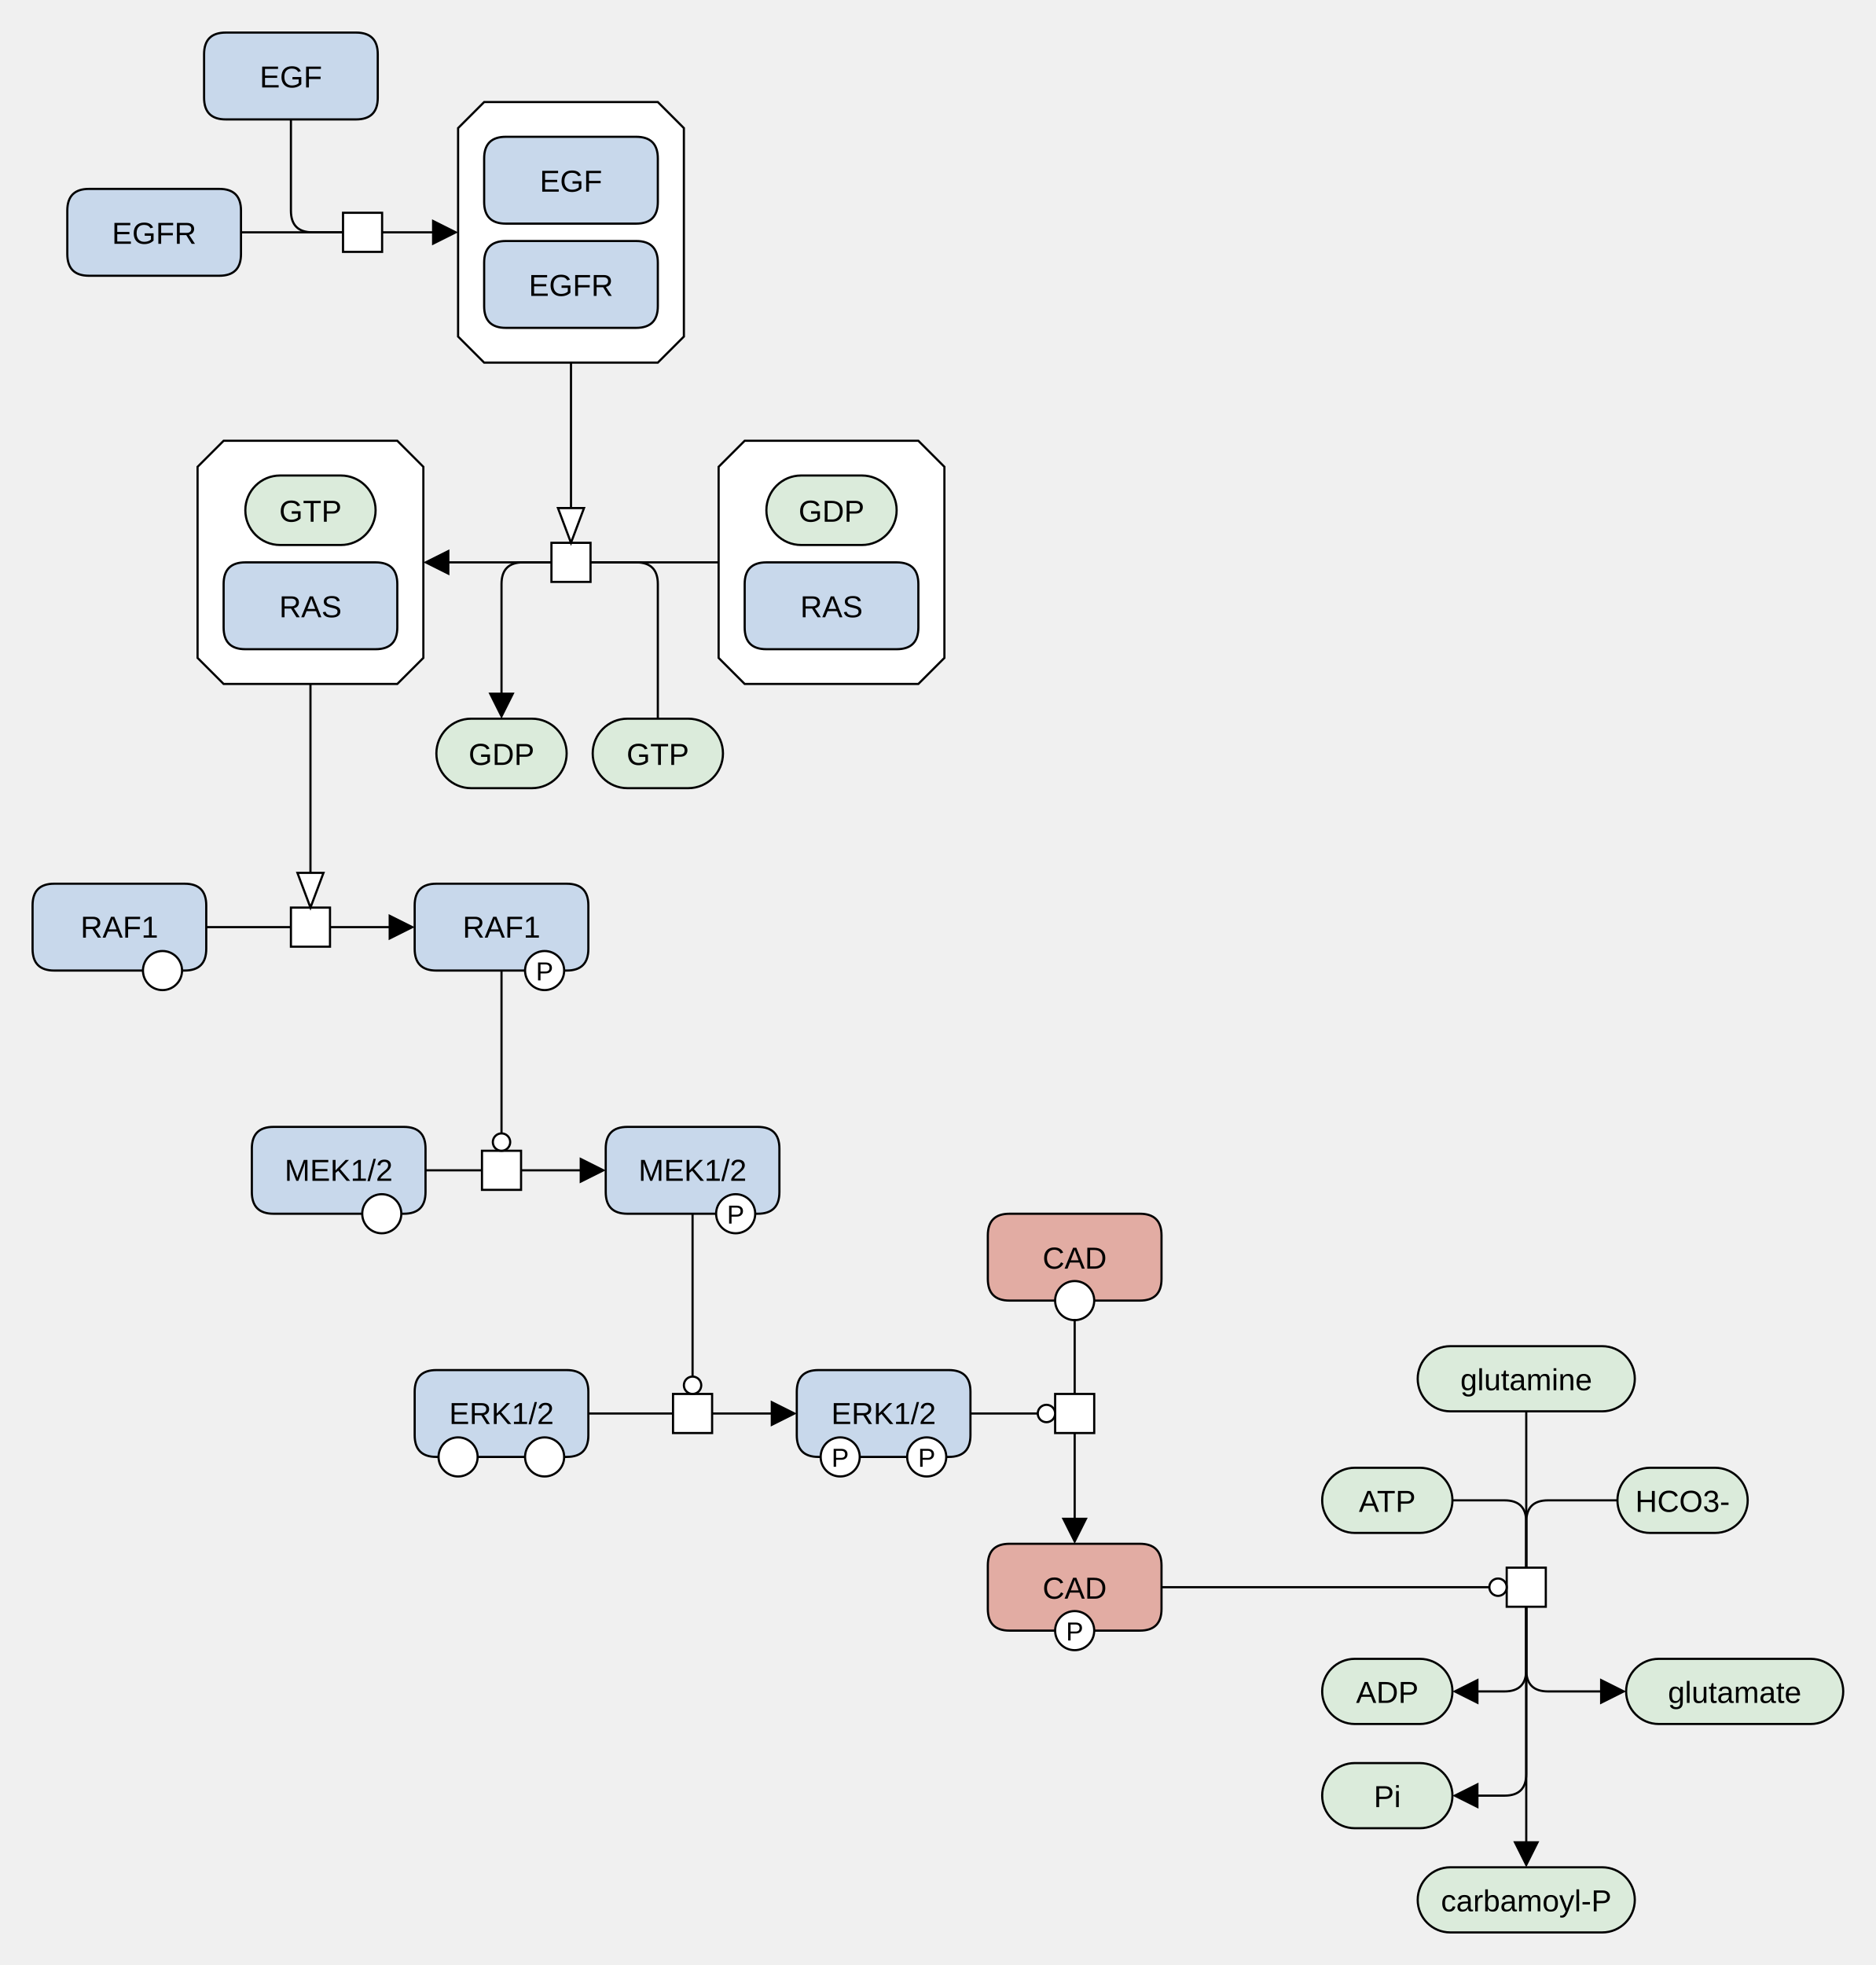
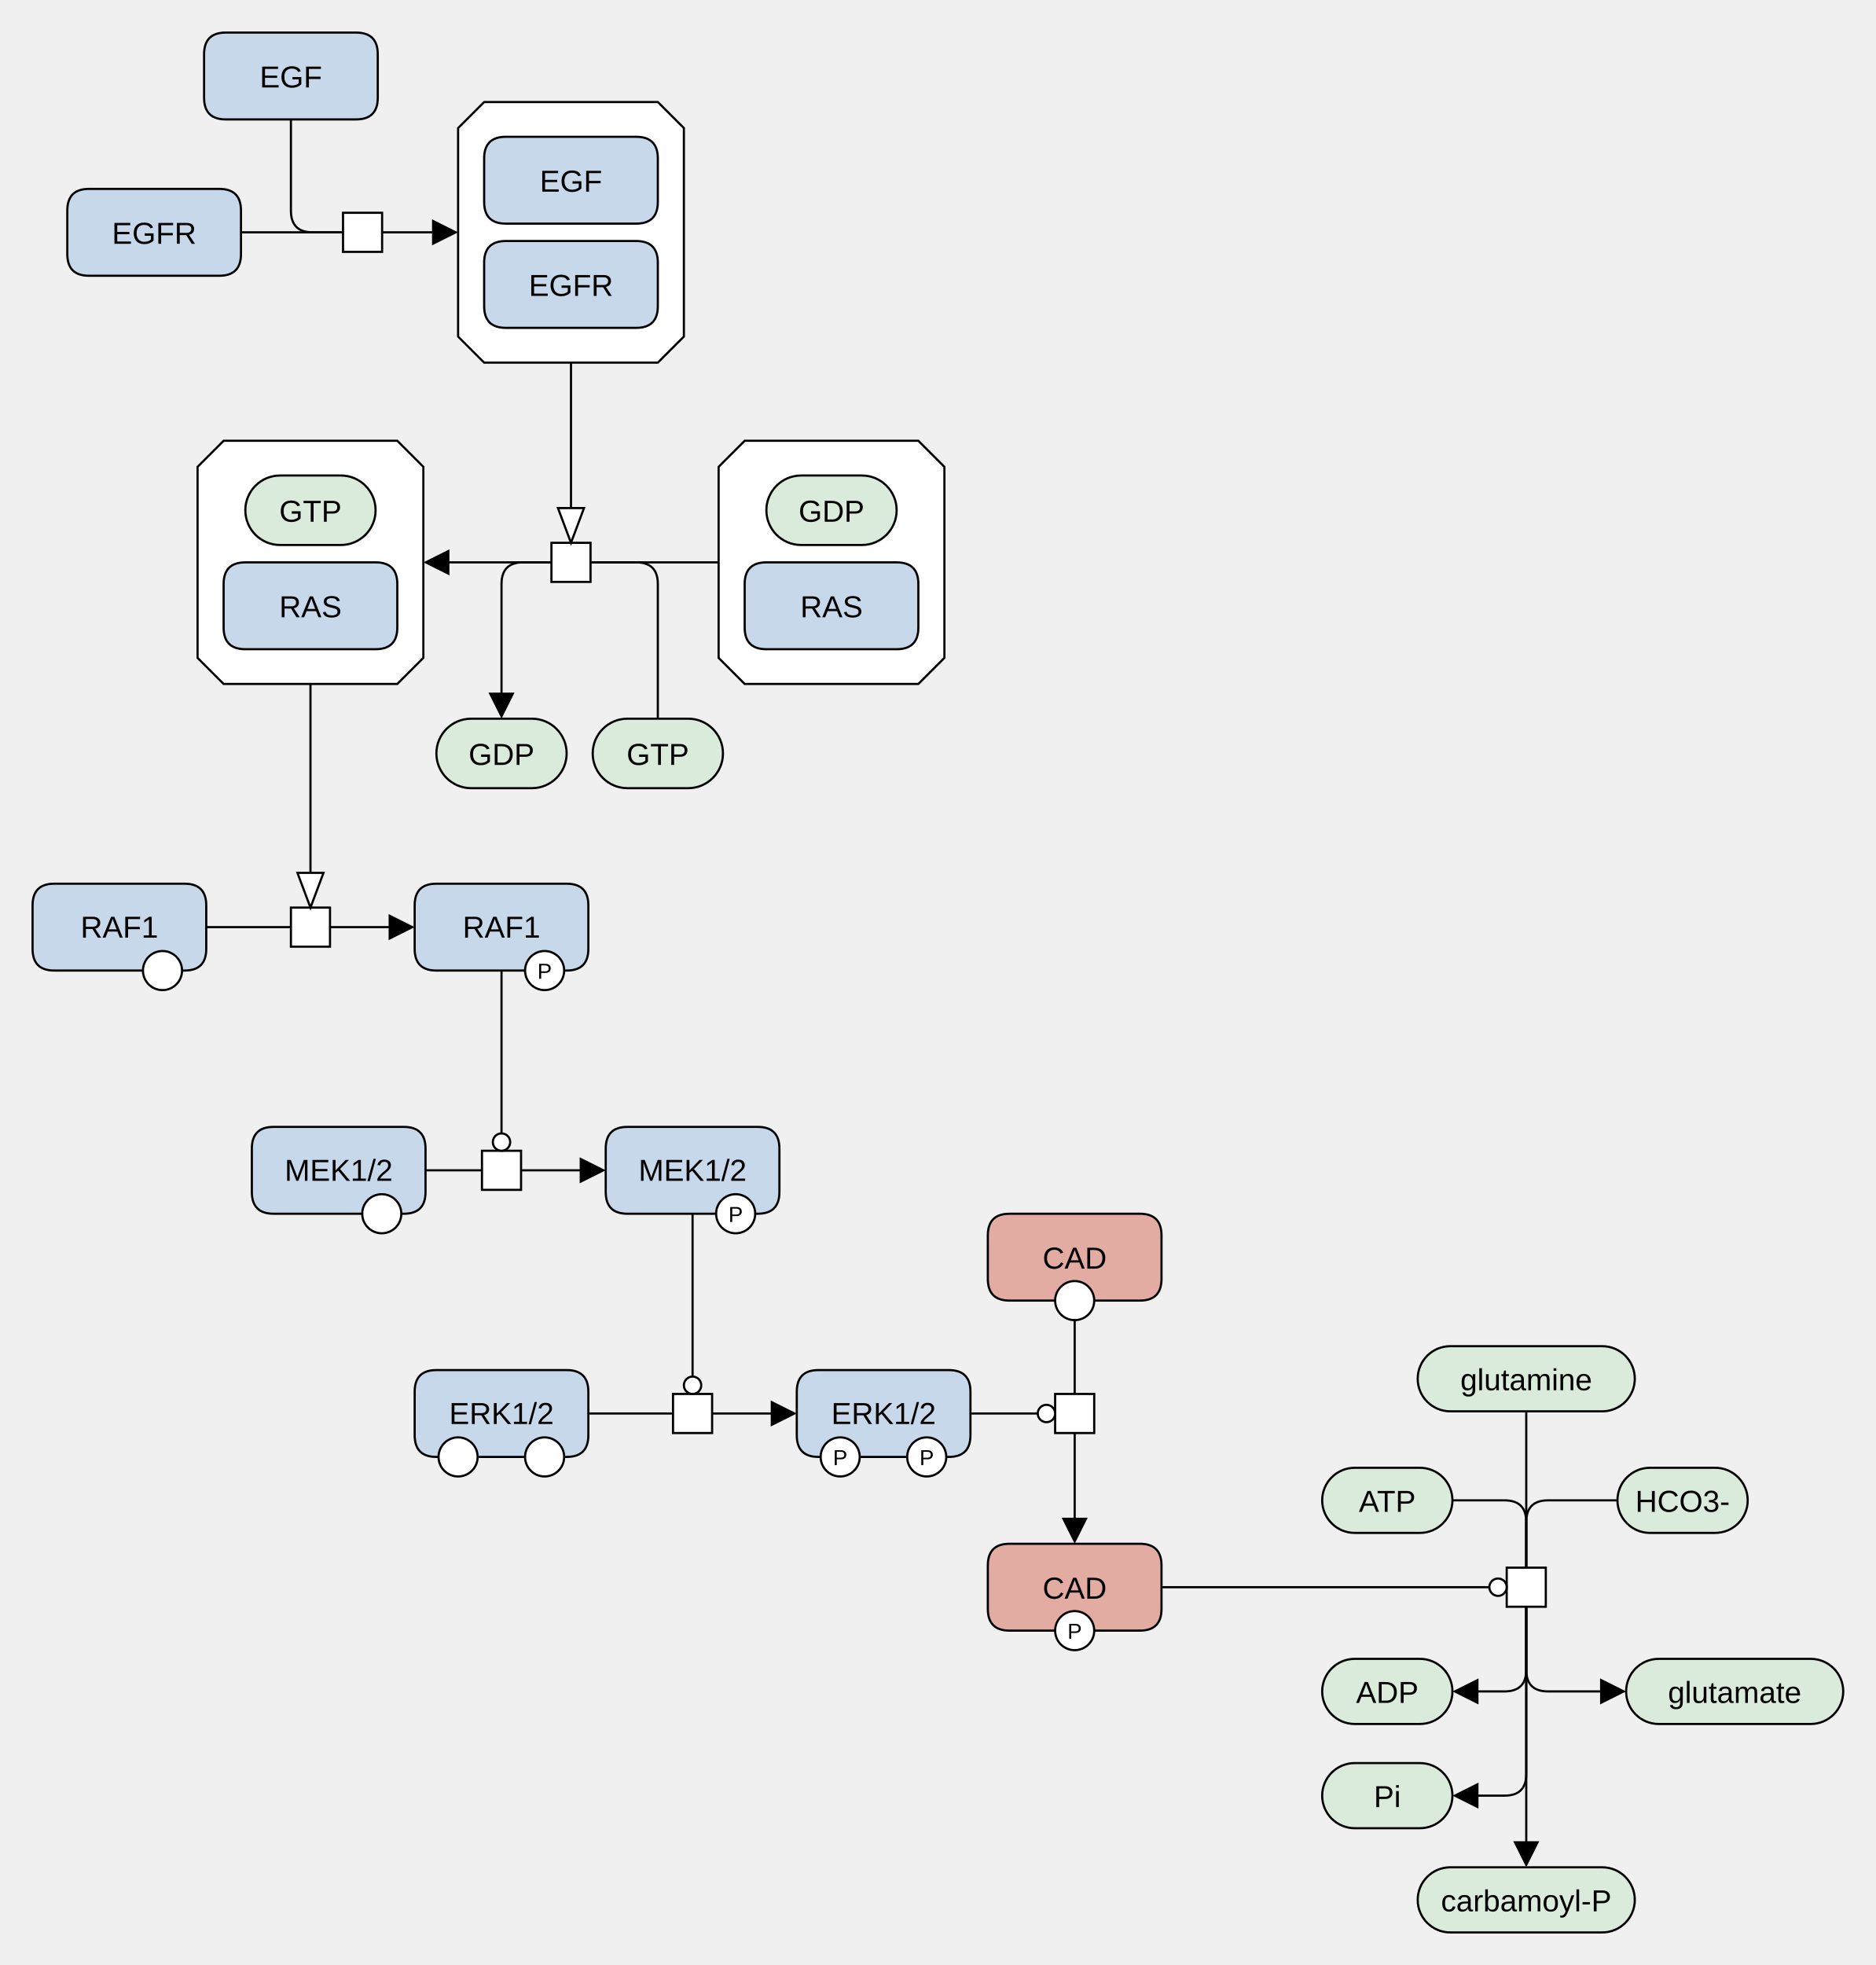
<svg xmlns="http://www.w3.org/2000/svg" width="864" height="905" viewBox="0 0 864 905" stroke-linecap="butt" stroke-miterlimit="10">
  <g transform="translate(119,539)">
    <path d="M336 30 Q336 20 346 20 L406 20 Q416 20 416 30 L416 50 Q416 60 406 60 L346 60 Q336 60 336 50 Z" fill="#E2ACA3" stroke="none" />
    <path d="M336 30 Q336 20 346 20 L406 20 Q416 20 416 30 L416 50 Q416 60 406 60 L346 60 Q336 60 336 50 Z" fill="none" stroke="#000000" />
    <text x="376" y="45.291" text-anchor="middle" font-family="'Dialog', Arial, Helvetica, sans-serif" font-size="14" fill="#000000" stroke="none" xml:space="preserve">CAD</text>
    <path d="M367 60 C367 55.029 371.029 51 376 51 L376 51 C380.971 51 385 55.029 385 60 L385 60 C385 64.971 380.971 69 376 69 L376 69 C371.029 69 367 64.971 367 60 Z" fill="#FFFFFF" stroke="none" />
    <path d="M367 60 C367 55.029 371.029 51 376 51 L376 51 C380.971 51 385 55.029 385 60 L385 60 C385 64.971 380.971 69 376 69 L376 69 C371.029 69 367 64.971 367 60 Z" fill="none" stroke="#000000" />
    <path d="M336 182 Q336 172 346 172 L406 172 Q416 172 416 182 L416 202 Q416 212 406 212 L346 212 Q336 212 336 202 Z" fill="#E2ACA3" stroke="none" />
    <path d="M336 182 Q336 172 346 172 L406 172 Q416 172 416 182 L416 202 Q416 212 406 212 L346 212 Q336 212 336 202 Z" fill="none" stroke="#000000" />
    <text x="376" y="197.291" text-anchor="middle" font-family="'Dialog', Arial, Helvetica, sans-serif" font-size="14" fill="#000000" stroke="none" xml:space="preserve">CAD</text>
    <path d="M367 212 C367 207.029 371.029 203 376 203 L376 203 C380.971 203 385 207.029 385 212 L385 212 C385 216.971 380.971 221 376 221 L376 221 C371.029 221 367 216.971 367 212 Z" fill="#FFFFFF" stroke="none" />
    <path d="M367 212 C367 207.029 371.029 203 376 203 L376 203 C380.971 203 385 207.029 385 212 L385 212 C385 216.971 380.971 221 376 221 L376 221 C371.029 221 367 216.971 367 212 Z" fill="none" stroke="#000000" />
-     <text x="376" y="216.535" text-anchor="middle" font-family="'Dialog', Arial, Helvetica, sans-serif" font-size="12" fill="#000000" stroke="none" xml:space="preserve">P</text>
+     <text x="376" y="215.78" text-anchor="middle" font-family="'Dialog', Arial, Helvetica, sans-serif" font-size="10" fill="#000000" stroke="none" xml:space="preserve">P</text>
    <path d="M490 152 C490 143.715 496.716 137 505 137 L535 137 C543.284 137 550 143.715 550 152 L550 152 C550 160.285 543.284 167 535 167 L505 167 C496.716 167 490 160.285 490 152 Z" fill="#DBEBDB" stroke="none" />
    <path d="M490 152 C490 143.715 496.716 137 505 137 L535 137 C543.284 137 550 143.715 550 152 L550 152 C550 160.285 543.284 167 535 167 L505 167 C496.716 167 490 160.285 490 152 Z" fill="none" stroke="#000000" />
    <text x="520" y="157.291" text-anchor="middle" font-family="'Dialog', Arial, Helvetica, sans-serif" font-size="14" fill="#000000" stroke="none" xml:space="preserve">ATP</text>
    <path d="M534 96 C534 87.716 540.716 81 549 81 L619 81 C627.284 81 634 87.716 634 96 L634 96 C634 104.284 627.284 111 619 111 L549 111 C540.716 111 534 104.284 534 96 Z" fill="#DBEBDB" stroke="none" />
    <path d="M534 96 C534 87.716 540.716 81 549 81 L619 81 C627.284 81 634 87.716 634 96 L634 96 C634 104.284 627.284 111 619 111 L549 111 C540.716 111 534 104.284 534 96 Z" fill="none" stroke="#000000" />
    <text x="584" y="101.291" text-anchor="middle" font-family="'Dialog', Arial, Helvetica, sans-serif" font-size="14" fill="#000000" stroke="none" xml:space="preserve">glutamine</text>
    <path d="M626 152 C626 143.715 632.716 137 641 137 L671 137 C679.284 137 686 143.715 686 152 L686 152 C686 160.285 679.284 167 671 167 L641 167 C632.716 167 626 160.285 626 152 Z" fill="#DBEBDB" stroke="none" />
    <path d="M626 152 C626 143.715 632.716 137 641 137 L671 137 C679.284 137 686 143.715 686 152 L686 152 C686 160.285 679.284 167 671 167 L641 167 C632.716 167 626 160.285 626 152 Z" fill="none" stroke="#000000" />
    <text x="656" y="157.291" text-anchor="middle" font-family="'Dialog', Arial, Helvetica, sans-serif" font-size="14" fill="#000000" stroke="none" xml:space="preserve">HCO3-</text>
    <path d="M490 240 C490 231.715 496.716 225 505 225 L535 225 C543.284 225 550 231.715 550 240 L550 240 C550 248.285 543.284 255 535 255 L505 255 C496.716 255 490 248.285 490 240 Z" fill="#DBEBDB" stroke="none" />
    <path d="M490 240 C490 231.715 496.716 225 505 225 L535 225 C543.284 225 550 231.715 550 240 L550 240 C550 248.285 543.284 255 535 255 L505 255 C496.716 255 490 248.285 490 240 Z" fill="none" stroke="#000000" />
    <text x="520" y="245.291" text-anchor="middle" font-family="'Dialog', Arial, Helvetica, sans-serif" font-size="14" fill="#000000" stroke="none" xml:space="preserve">ADP</text>
    <path d="M490 288 C490 279.716 496.716 273 505 273 L535 273 C543.284 273 550 279.716 550 288 L550 288 C550 296.284 543.284 303 535 303 L505 303 C496.716 303 490 296.284 490 288 Z" fill="#DBEBDB" stroke="none" />
    <path d="M490 288 C490 279.716 496.716 273 505 273 L535 273 C543.284 273 550 279.716 550 288 L550 288 C550 296.284 543.284 303 535 303 L505 303 C496.716 303 490 296.284 490 288 Z" fill="none" stroke="#000000" />
    <text x="520" y="293.291" text-anchor="middle" font-family="'Dialog', Arial, Helvetica, sans-serif" font-size="14" fill="#000000" stroke="none" xml:space="preserve">Pi</text>
    <path d="M630 240 C630 231.715 636.716 225 645 225 L715 225 C723.284 225 730 231.715 730 240 L730 240 C730 248.285 723.284 255 715 255 L645 255 C636.716 255 630 248.285 630 240 Z" fill="#DBEBDB" stroke="none" />
    <path d="M630 240 C630 231.715 636.716 225 645 225 L715 225 C723.284 225 730 231.715 730 240 L730 240 C730 248.285 723.284 255 715 255 L645 255 C636.716 255 630 248.285 630 240 Z" fill="none" stroke="#000000" />
    <text x="680" y="245.291" text-anchor="middle" font-family="'Dialog', Arial, Helvetica, sans-serif" font-size="14" fill="#000000" stroke="none" xml:space="preserve">glutamate</text>
    <path d="M575 183 L593 183 L593 201 L575 201 Z" fill="#FFFFFF" stroke="none" />
    <path d="M575 183 L593 183 L593 201 L575 201 Z" fill="none" stroke="#000000" />
    <path d="M534 336 C534 327.716 540.716 321 549 321 L619 321 C627.284 321 634 327.716 634 336 L634 336 C634 344.284 627.284 351 619 351 L549 351 C540.716 351 534 344.284 534 336 Z" fill="#DBEBDB" stroke="none" />
    <path d="M534 336 C534 327.716 540.716 321 549 321 L619 321 C627.284 321 634 327.716 634 336 L634 336 C634 344.284 627.284 351 619 351 L549 351 C540.716 351 534 344.284 534 336 Z" fill="none" stroke="#000000" />
    <text x="584" y="341.291" text-anchor="middle" font-family="'Dialog', Arial, Helvetica, sans-serif" font-size="14" fill="#000000" stroke="none" xml:space="preserve">carbamoyl-P</text>
    <path d="M367 103 L385 103 L385 121 L367 121 Z" fill="#FFFFFF" stroke="none" />
    <path d="M367 103 L385 103 L385 121 L367 121 Z" fill="none" stroke="#000000" />
    <path d="M-25 -514 Q-25 -524 -15 -524 L45 -524 Q55 -524 55 -514 L55 -494 Q55 -484 45 -484 L-15 -484 Q-25 -484 -25 -494 Z" fill="#C8D8EB" stroke="none" />
    <path d="M-25 -514 Q-25 -524 -15 -524 L45 -524 Q55 -524 55 -514 L55 -494 Q55 -484 45 -484 L-15 -484 Q-25 -484 -25 -494 Z" fill="none" stroke="#000000" />
    <text x="15" y="-498.709" text-anchor="middle" font-family="'Dialog', Arial, Helvetica, sans-serif" font-size="14" fill="#000000" stroke="none" xml:space="preserve">EGF</text>
    <path d="M-88 -442 Q-88 -452 -78 -452 L-18 -452 Q-8 -452 -8 -442 L-8 -422 Q-8 -412 -18 -412 L-78 -412 Q-88 -412 -88 -422 Z" fill="#C8D8EB" stroke="none" />
    <path d="M-88 -442 Q-88 -452 -78 -452 L-18 -452 Q-8 -452 -8 -442 L-8 -422 Q-8 -412 -18 -412 L-78 -412 Q-88 -412 -88 -422 Z" fill="none" stroke="#000000" />
    <text x="-48" y="-426.709" text-anchor="middle" font-family="'Dialog', Arial, Helvetica, sans-serif" font-size="14" fill="#000000" stroke="none" xml:space="preserve">EGFR</text>
    <path d="M39 -441 L57 -441 L57 -423 L39 -423 Z" fill="#FFFFFF" stroke="none" />
    <path d="M39 -441 L57 -441 L57 -423 L39 -423 Z" fill="none" stroke="#000000" />
    <path d="M104 -492 L184 -492 L196 -480 L196 -384 L184 -372 L104 -372 L92 -384 L92 -480 Z" fill="#FFFFFF" stroke="none" />
    <path d="M104 -492 L184 -492 L196 -480 L196 -384 L184 -372 L104 -372 L92 -384 L92 -480 Z" fill="none" stroke="#000000" />
    <path d="M104 -466 Q104 -476 114 -476 L174 -476 Q184 -476 184 -466 L184 -446 Q184 -436 174 -436 L114 -436 Q104 -436 104 -446 Z" fill="#C8D8EB" stroke="none" />
    <path d="M104 -466 Q104 -476 114 -476 L174 -476 Q184 -476 184 -466 L184 -446 Q184 -436 174 -436 L114 -436 Q104 -436 104 -446 Z" fill="none" stroke="#000000" />
    <text x="144" y="-450.709" text-anchor="middle" font-family="'Dialog', Arial, Helvetica, sans-serif" font-size="14" fill="#000000" stroke="none" xml:space="preserve">EGF</text>
    <path d="M104 -418 Q104 -428 114 -428 L174 -428 Q184 -428 184 -418 L184 -398 Q184 -388 174 -388 L114 -388 Q104 -388 104 -398 Z" fill="#C8D8EB" stroke="none" />
    <path d="M104 -418 Q104 -428 114 -428 L174 -428 Q184 -428 184 -418 L184 -398 Q184 -388 174 -388 L114 -388 Q104 -388 104 -398 Z" fill="none" stroke="#000000" />
    <text x="144" y="-402.709" text-anchor="middle" font-family="'Dialog', Arial, Helvetica, sans-serif" font-size="14" fill="#000000" stroke="none" xml:space="preserve">EGFR</text>
    <path d="M224 -336 L304 -336 L316 -324 L316 -236 L304 -224 L224 -224 L212 -236 L212 -324 Z" fill="#FFFFFF" stroke="none" />
    <path d="M224 -336 L304 -336 L316 -324 L316 -236 L304 -224 L224 -224 L212 -236 L212 -324 Z" fill="none" stroke="#000000" />
    <path d="M224 -270 Q224 -280 234 -280 L294 -280 Q304 -280 304 -270 L304 -250 Q304 -240 294 -240 L234 -240 Q224 -240 224 -250 Z" fill="#C8D8EB" stroke="none" />
    <path d="M224 -270 Q224 -280 234 -280 L294 -280 Q304 -280 304 -270 L304 -250 Q304 -240 294 -240 L234 -240 Q224 -240 224 -250 Z" fill="none" stroke="#000000" />
    <text x="264" y="-254.709" text-anchor="middle" font-family="'Dialog', Arial, Helvetica, sans-serif" font-size="14" fill="#000000" stroke="none" xml:space="preserve">RAS</text>
    <path d="M234 -304 C234 -312.837 241.163 -320 250 -320 L278 -320 C286.837 -320 294 -312.837 294 -304 L294 -304 C294 -295.163 286.837 -288 278 -288 L250 -288 C241.163 -288 234 -295.163 234 -304 Z" fill="#DBEBDB" stroke="none" />
    <path d="M234 -304 C234 -312.837 241.163 -320 250 -320 L278 -320 C286.837 -320 294 -312.837 294 -304 L294 -304 C294 -295.163 286.837 -288 278 -288 L250 -288 C241.163 -288 234 -295.163 234 -304 Z" fill="none" stroke="#000000" />
    <text x="264" y="-298.709" text-anchor="middle" font-family="'Dialog', Arial, Helvetica, sans-serif" font-size="14" fill="#000000" stroke="none" xml:space="preserve">GDP</text>
    <path d="M-16 -336 L64 -336 L76 -324 L76 -236 L64 -224 L-16 -224 L-28 -236 L-28 -324 Z" fill="#FFFFFF" stroke="none" />
    <path d="M-16 -336 L64 -336 L76 -324 L76 -236 L64 -224 L-16 -224 L-28 -236 L-28 -324 Z" fill="none" stroke="#000000" />
    <path d="M-16 -270 Q-16 -280 -6 -280 L54 -280 Q64 -280 64 -270 L64 -250 Q64 -240 54 -240 L-6 -240 Q-16 -240 -16 -250 Z" fill="#C8D8EB" stroke="none" />
    <path d="M-16 -270 Q-16 -280 -6 -280 L54 -280 Q64 -280 64 -270 L64 -250 Q64 -240 54 -240 L-6 -240 Q-16 -240 -16 -250 Z" fill="none" stroke="#000000" />
    <text x="24" y="-254.709" text-anchor="middle" font-family="'Dialog', Arial, Helvetica, sans-serif" font-size="14" fill="#000000" stroke="none" xml:space="preserve">RAS</text>
    <path d="M-6 -304 C-6 -312.837 1.163 -320 10 -320 L38 -320 C46.837 -320 54 -312.837 54 -304 L54 -304 C54 -295.163 46.837 -288 38 -288 L10 -288 C1.163 -288 -6 -295.163 -6 -304 Z" fill="#DBEBDB" stroke="none" />
    <path d="M-6 -304 C-6 -312.837 1.163 -320 10 -320 L38 -320 C46.837 -320 54 -312.837 54 -304 L54 -304 C54 -295.163 46.837 -288 38 -288 L10 -288 C1.163 -288 -6 -295.163 -6 -304 Z" fill="none" stroke="#000000" />
    <text x="24" y="-298.709" text-anchor="middle" font-family="'Dialog', Arial, Helvetica, sans-serif" font-size="14" fill="#000000" stroke="none" xml:space="preserve">GTP</text>
    <path d="M154 -192 C154 -200.837 161.163 -208 170 -208 L198 -208 C206.837 -208 214 -200.837 214 -192 L214 -192 C214 -183.163 206.837 -176 198 -176 L170 -176 C161.163 -176 154 -183.163 154 -192 Z" fill="#DBEBDB" stroke="none" />
    <path d="M154 -192 C154 -200.837 161.163 -208 170 -208 L198 -208 C206.837 -208 214 -200.837 214 -192 L214 -192 C214 -183.163 206.837 -176 198 -176 L170 -176 C161.163 -176 154 -183.163 154 -192 Z" fill="none" stroke="#000000" />
    <text x="184" y="-186.709" text-anchor="middle" font-family="'Dialog', Arial, Helvetica, sans-serif" font-size="14" fill="#000000" stroke="none" xml:space="preserve">GTP</text>
    <path d="M82 -192 C82 -200.837 89.163 -208 98 -208 L126 -208 C134.837 -208 142 -200.837 142 -192 L142 -192 C142 -183.163 134.837 -176 126 -176 L98 -176 C89.163 -176 82 -183.163 82 -192 Z" fill="#DBEBDB" stroke="none" />
    <path d="M82 -192 C82 -200.837 89.163 -208 98 -208 L126 -208 C134.837 -208 142 -200.837 142 -192 L142 -192 C142 -183.163 134.837 -176 126 -176 L98 -176 C89.163 -176 82 -183.163 82 -192 Z" fill="none" stroke="#000000" />
    <text x="112" y="-186.709" text-anchor="middle" font-family="'Dialog', Arial, Helvetica, sans-serif" font-size="14" fill="#000000" stroke="none" xml:space="preserve">GDP</text>
    <path d="M135 -289 L153 -289 L153 -271 L135 -271 Z" fill="#FFFFFF" stroke="none" />
    <path d="M135 -289 L153 -289 L153 -271 L135 -271 Z" fill="none" stroke="#000000" />
    <path d="M-104 -122 Q-104 -132 -94 -132 L-34 -132 Q-24 -132 -24 -122 L-24 -102 Q-24 -92 -34 -92 L-94 -92 Q-104 -92 -104 -102 Z" fill="#C8D8EB" stroke="none" />
    <path d="M-104 -122 Q-104 -132 -94 -132 L-34 -132 Q-24 -132 -24 -122 L-24 -102 Q-24 -92 -34 -92 L-94 -92 Q-104 -92 -104 -102 Z" fill="none" stroke="#000000" />
    <text x="-64" y="-107.15" text-anchor="middle" font-family="Arial, Helvetica, sans-serif" font-size="14" fill="#000000" stroke="none" xml:space="preserve">RAF1</text>
    <path d="M-53.151 -92 C-53.151 -96.971 -49.121 -101 -44.151 -101 L-44.151 -101 C-39.18 -101 -35.151 -96.971 -35.151 -92 L-35.151 -92 C-35.151 -87.029 -39.18 -83 -44.151 -83 L-44.151 -83 C-49.121 -83 -53.151 -87.029 -53.151 -92 Z" fill="#FFFFFF" stroke="none" />
    <path d="M-53.151 -92 C-53.151 -96.971 -49.121 -101 -44.151 -101 L-44.151 -101 C-39.18 -101 -35.151 -96.971 -35.151 -92 L-35.151 -92 C-35.151 -87.029 -39.18 -83 -44.151 -83 L-44.151 -83 C-49.121 -83 -53.151 -87.029 -53.151 -92 Z" fill="none" stroke="#000000" />
    <path d="M72 -122 Q72 -132 82 -132 L142 -132 Q152 -132 152 -122 L152 -102 Q152 -92 142 -92 L82 -92 Q72 -92 72 -102 Z" fill="#C8D8EB" stroke="none" />
    <path d="M72 -122 Q72 -132 82 -132 L142 -132 Q152 -132 152 -122 L152 -102 Q152 -92 142 -92 L82 -92 Q72 -92 72 -102 Z" fill="none" stroke="#000000" />
    <text x="112" y="-107.15" text-anchor="middle" font-family="Arial, Helvetica, sans-serif" font-size="14" fill="#000000" stroke="none" xml:space="preserve">RAF1</text>
    <path d="M122.849 -92 C122.849 -96.971 126.879 -101 131.849 -101 L131.849 -101 C136.82 -101 140.849 -96.971 140.849 -92 L140.849 -92 C140.849 -87.029 136.82 -83 131.849 -83 L131.849 -83 C126.879 -83 122.849 -87.029 122.849 -92 Z" fill="#FFFFFF" stroke="none" />
    <path d="M122.849 -92 C122.849 -96.971 126.879 -101 131.849 -101 L131.849 -101 C136.82 -101 140.849 -96.971 140.849 -92 L140.849 -92 C140.849 -87.029 136.82 -83 131.849 -83 L131.849 -83 C126.879 -83 122.849 -87.029 122.849 -92 Z" fill="none" stroke="#000000" />
-     <text x="131.849" y="-87.465" text-anchor="middle" font-family="'Dialog', Arial, Helvetica, sans-serif" font-size="12" fill="#000000" stroke="none" xml:space="preserve">P</text>
+     <text x="131.849" y="-88.221" text-anchor="middle" font-family="'Dialog', Arial, Helvetica, sans-serif" font-size="10" fill="#000000" stroke="none" xml:space="preserve">P</text>
    <path d="M-3 -10 Q-3 -20 7 -20 L67 -20 Q77 -20 77 -10 L77 10 Q77 20 67 20 L7 20 Q-3 20 -3 10 Z" fill="#C8D8EB" stroke="none" />
    <path d="M-3 -10 Q-3 -20 7 -20 L67 -20 Q77 -20 77 -10 L77 10 Q77 20 67 20 L7 20 Q-3 20 -3 10 Z" fill="none" stroke="#000000" />
    <text x="37" y="4.85" text-anchor="middle" font-family="Arial, Helvetica, sans-serif" font-size="14" fill="#000000" stroke="none" xml:space="preserve">MEK1/2</text>
    <path d="M47.849 20 C47.849 15.029 51.879 11 56.849 11 L56.849 11 C61.82 11 65.849 15.029 65.849 20 L65.849 20 C65.849 24.971 61.82 29 56.849 29 L56.849 29 C51.879 29 47.849 24.971 47.849 20 Z" fill="#FFFFFF" stroke="none" />
    <path d="M47.849 20 C47.849 15.029 51.879 11 56.849 11 L56.849 11 C61.82 11 65.849 15.029 65.849 20 L65.849 20 C65.849 24.971 61.82 29 56.849 29 L56.849 29 C51.879 29 47.849 24.971 47.849 20 Z" fill="none" stroke="#000000" />
    <path d="M160 -10 Q160 -20 170 -20 L230 -20 Q240 -20 240 -10 L240 10 Q240 20 230 20 L170 20 Q160 20 160 10 Z" fill="#C8D8EB" stroke="none" />
    <path d="M160 -10 Q160 -20 170 -20 L230 -20 Q240 -20 240 -10 L240 10 Q240 20 230 20 L170 20 Q160 20 160 10 Z" fill="none" stroke="#000000" />
    <text x="200" y="4.85" text-anchor="middle" font-family="Arial, Helvetica, sans-serif" font-size="14" fill="#000000" stroke="none" xml:space="preserve">MEK1/2</text>
    <path d="M210.849 20 C210.849 15.029 214.879 11 219.849 11 L219.849 11 C224.82 11 228.849 15.029 228.849 20 L228.849 20 C228.849 24.971 224.82 29 219.849 29 L219.849 29 C214.879 29 210.849 24.971 210.849 20 Z" fill="#FFFFFF" stroke="none" />
    <path d="M210.849 20 C210.849 15.029 214.879 11 219.849 11 L219.849 11 C224.82 11 228.849 15.029 228.849 20 L228.849 20 C228.849 24.971 224.82 29 219.849 29 L219.849 29 C214.879 29 210.849 24.971 210.849 20 Z" fill="none" stroke="#000000" />
-     <text x="219.849" y="24.535" text-anchor="middle" font-family="'Dialog', Arial, Helvetica, sans-serif" font-size="12" fill="#000000" stroke="none" xml:space="preserve">P</text>
+     <text x="219.849" y="23.779" text-anchor="middle" font-family="'Dialog', Arial, Helvetica, sans-serif" font-size="10" fill="#000000" stroke="none" xml:space="preserve">P</text>
    <path d="M72 102 Q72 92 82 92 L142 92 Q152 92 152 102 L152 122 Q152 132 142 132 L82 132 Q72 132 72 122 Z" fill="#C8D8EB" stroke="none" />
    <path d="M72 102 Q72 92 82 92 L142 92 Q152 92 152 102 L152 122 Q152 132 142 132 L82 132 Q72 132 72 122 Z" fill="none" stroke="#000000" />
    <text x="112" y="116.85" text-anchor="middle" font-family="Arial, Helvetica, sans-serif" font-size="14" fill="#000000" stroke="none" xml:space="preserve">ERK1/2</text>
    <path d="M83 132 C83 127.029 87.029 123 92 123 L92 123 C96.971 123 101 127.029 101 132 L101 132 C101 136.971 96.971 141 92 141 L92 141 C87.029 141 83 136.971 83 132 Z" fill="#FFFFFF" stroke="none" />
    <path d="M83 132 C83 127.029 87.029 123 92 123 L92 123 C96.971 123 101 127.029 101 132 L101 132 C101 136.971 96.971 141 92 141 L92 141 C87.029 141 83 136.971 83 132 Z" fill="none" stroke="#000000" />
    <path d="M122.849 132 C122.849 127.029 126.879 123 131.849 123 L131.849 123 C136.82 123 140.849 127.029 140.849 132 L140.849 132 C140.849 136.971 136.82 141 131.849 141 L131.849 141 C126.879 141 122.849 136.971 122.849 132 Z" fill="#FFFFFF" stroke="none" />
    <path d="M122.849 132 C122.849 127.029 126.879 123 131.849 123 L131.849 123 C136.82 123 140.849 127.029 140.849 132 L140.849 132 C140.849 136.971 136.82 141 131.849 141 L131.849 141 C126.879 141 122.849 136.971 122.849 132 Z" fill="none" stroke="#000000" />
    <path d="M248 102 Q248 92 258 92 L318 92 Q328 92 328 102 L328 122 Q328 132 318 132 L258 132 Q248 132 248 122 Z" fill="#C8D8EB" stroke="none" />
    <path d="M248 102 Q248 92 258 92 L318 92 Q328 92 328 102 L328 122 Q328 132 318 132 L258 132 Q248 132 248 122 Z" fill="none" stroke="#000000" />
    <text x="288" y="116.85" text-anchor="middle" font-family="Arial, Helvetica, sans-serif" font-size="14" fill="#000000" stroke="none" xml:space="preserve">ERK1/2</text>
    <path d="M259 132 C259 127.029 263.029 123 268 123 L268 123 C272.971 123 277 127.029 277 132 L277 132 C277 136.971 272.971 141 268 141 L268 141 C263.029 141 259 136.971 259 132 Z" fill="#FFFFFF" stroke="none" />
    <path d="M259 132 C259 127.029 263.029 123 268 123 L268 123 C272.971 123 277 127.029 277 132 L277 132 C277 136.971 272.971 141 268 141 L268 141 C263.029 141 259 136.971 259 132 Z" fill="none" stroke="#000000" />
-     <text x="268" y="136.535" text-anchor="middle" font-family="'Dialog', Arial, Helvetica, sans-serif" font-size="12" fill="#000000" stroke="none" xml:space="preserve">P</text>
+     <text x="268" y="135.78" text-anchor="middle" font-family="'Dialog', Arial, Helvetica, sans-serif" font-size="10" fill="#000000" stroke="none" xml:space="preserve">P</text>
    <path d="M298.849 132 C298.849 127.029 302.879 123 307.849 123 L307.849 123 C312.82 123 316.849 127.029 316.849 132 L316.849 132 C316.849 136.971 312.82 141 307.849 141 L307.849 141 C302.879 141 298.849 136.971 298.849 132 Z" fill="#FFFFFF" stroke="none" />
    <path d="M298.849 132 C298.849 127.029 302.879 123 307.849 123 L307.849 123 C312.82 123 316.849 127.029 316.849 132 L316.849 132 C316.849 136.971 312.82 141 307.849 141 L307.849 141 C302.879 141 298.849 136.971 298.849 132 Z" fill="none" stroke="#000000" />
-     <text x="307.849" y="136.535" text-anchor="middle" font-family="'Dialog', Arial, Helvetica, sans-serif" font-size="12" fill="#000000" stroke="none" xml:space="preserve">P</text>
+     <text x="307.849" y="135.78" text-anchor="middle" font-family="'Dialog', Arial, Helvetica, sans-serif" font-size="10" fill="#000000" stroke="none" xml:space="preserve">P</text>
    <path d="M15 -121 L33 -121 L33 -103 L15 -103 Z" fill="#FFFFFF" stroke="none" />
    <path d="M15 -121 L33 -121 L33 -103 L15 -103 Z" fill="none" stroke="#000000" />
    <path d="M103 -9 L121 -9 L121 9 L103 9 Z" fill="#FFFFFF" stroke="none" />
    <path d="M103 -9 L121 -9 L121 9 L103 9 Z" fill="none" stroke="#000000" />
    <path d="M191 103 L209 103 L209 121 L191 121 Z" fill="#FFFFFF" stroke="none" />
    <path d="M191 103 L209 103 L209 121 L191 121 Z" fill="none" stroke="#000000" />
    <path d="M416 192 L567 192" fill="none" stroke="#000000" />
    <circle cx="571" cy="192" r="4" fill="white" stroke="#000000" />
    <path d="M376 68.491 L376 103" fill="none" stroke="#000000" />
    <path d="M376 121 L376 161" fill="none" stroke="#000000" />
    <path d="M376 172 L370 160 L382 160 Z" fill="#000000" stroke="none" />
    <path d="M328 112 L359 112" fill="none" stroke="#000000" />
    <circle cx="363" cy="112" r="4" fill="white" stroke="#000000" />
    <path d="M550 152 L574 152 Q584 152 584 162 L584 183" fill="none" stroke="#000000" />
    <path d="M584 111 L584 183" fill="none" stroke="#000000" />
    <path d="M626 152 L594 152 Q584 152 584 162 L584 183" fill="none" stroke="#000000" />
    <path d="M584 201 L584 230 Q584 240 574 240 L561 240" fill="none" stroke="#000000" />
    <path d="M550 240 L562 234 L562 246 Z" fill="#000000" stroke="none" />
    <path d="M584 201 L584 278 Q584 288 574 288 L561 288" fill="none" stroke="#000000" />
    <path d="M550 288 L562 282 L562 294 Z" fill="#000000" stroke="none" />
    <path d="M584 201 L584 230 Q584 240 594 240 L619 240" fill="none" stroke="#000000" />
    <path d="M630 240 L618 246 L618 234 Z" fill="#000000" stroke="none" />
    <path d="M584 201 L584 310" fill="none" stroke="#000000" />
    <path d="M584 321 L578 309 L590 309 Z" fill="#000000" stroke="none" />
    <path d="M-8 -432 L39 -432" fill="none" stroke="#000000" />
    <path d="M15 -484 L15 -442 Q15 -432 25 -432 L39 -432" fill="none" stroke="#000000" />
    <path d="M57 -432 L81 -432" fill="none" stroke="#000000" />
    <path d="M92 -432 L80 -426 L80 -438 Z" fill="#000000" stroke="none" />
    <path d="M212 -280 L153 -280" fill="none" stroke="#000000" />
    <path d="M184 -208 L184 -270 Q184 -280 174 -280 L153 -280" fill="none" stroke="#000000" />
    <path d="M135 -280 L87 -280" fill="none" stroke="#000000" />
    <path d="M76 -280 L88 -286 L88 -274 Z" fill="#000000" stroke="none" />
    <path d="M135 -280 L122 -280 Q112 -280 112 -270 L112 -219" fill="none" stroke="#000000" />
    <path d="M112 -208 L106 -220 L118 -220 Z" fill="#000000" stroke="none" />
    <path d="M144 -372 L144 -304" fill="none" stroke="#000000" />
    <path d="M144 -289 L138 -305 L150 -305 Z" fill="white" stroke="#000000" />
    <path d="M-24 -112 L15 -112" fill="none" stroke="#000000" />
    <path d="M33 -112 L61 -112" fill="none" stroke="#000000" />
    <path d="M72 -112 L60 -106 L60 -118 Z" fill="#000000" stroke="none" />
    <path d="M24 -224 L24 -136" fill="none" stroke="#000000" />
    <path d="M24 -121 L18 -137 L30 -137 Z" fill="white" stroke="#000000" />
    <path d="M77 0 L103 0" fill="none" stroke="#000000" />
    <path d="M121 0 L149 0" fill="none" stroke="#000000" />
    <path d="M160 0 L148 6 L148 -6 Z" fill="#000000" stroke="none" />
    <path d="M112 -92 L112 -17" fill="none" stroke="#000000" />
    <circle cx="112" cy="-13" r="4" fill="white" stroke="#000000" />
    <path d="M152 112 L191 112" fill="none" stroke="#000000" />
    <path d="M209 112 L237 112" fill="none" stroke="#000000" />
    <path d="M248 112 L236 118 L236 106 Z" fill="#000000" stroke="none" />
    <path d="M200 20 L200 95" fill="none" stroke="#000000" />
    <circle cx="200" cy="99" r="4" fill="white" stroke="#000000" />
  </g>
</svg>
